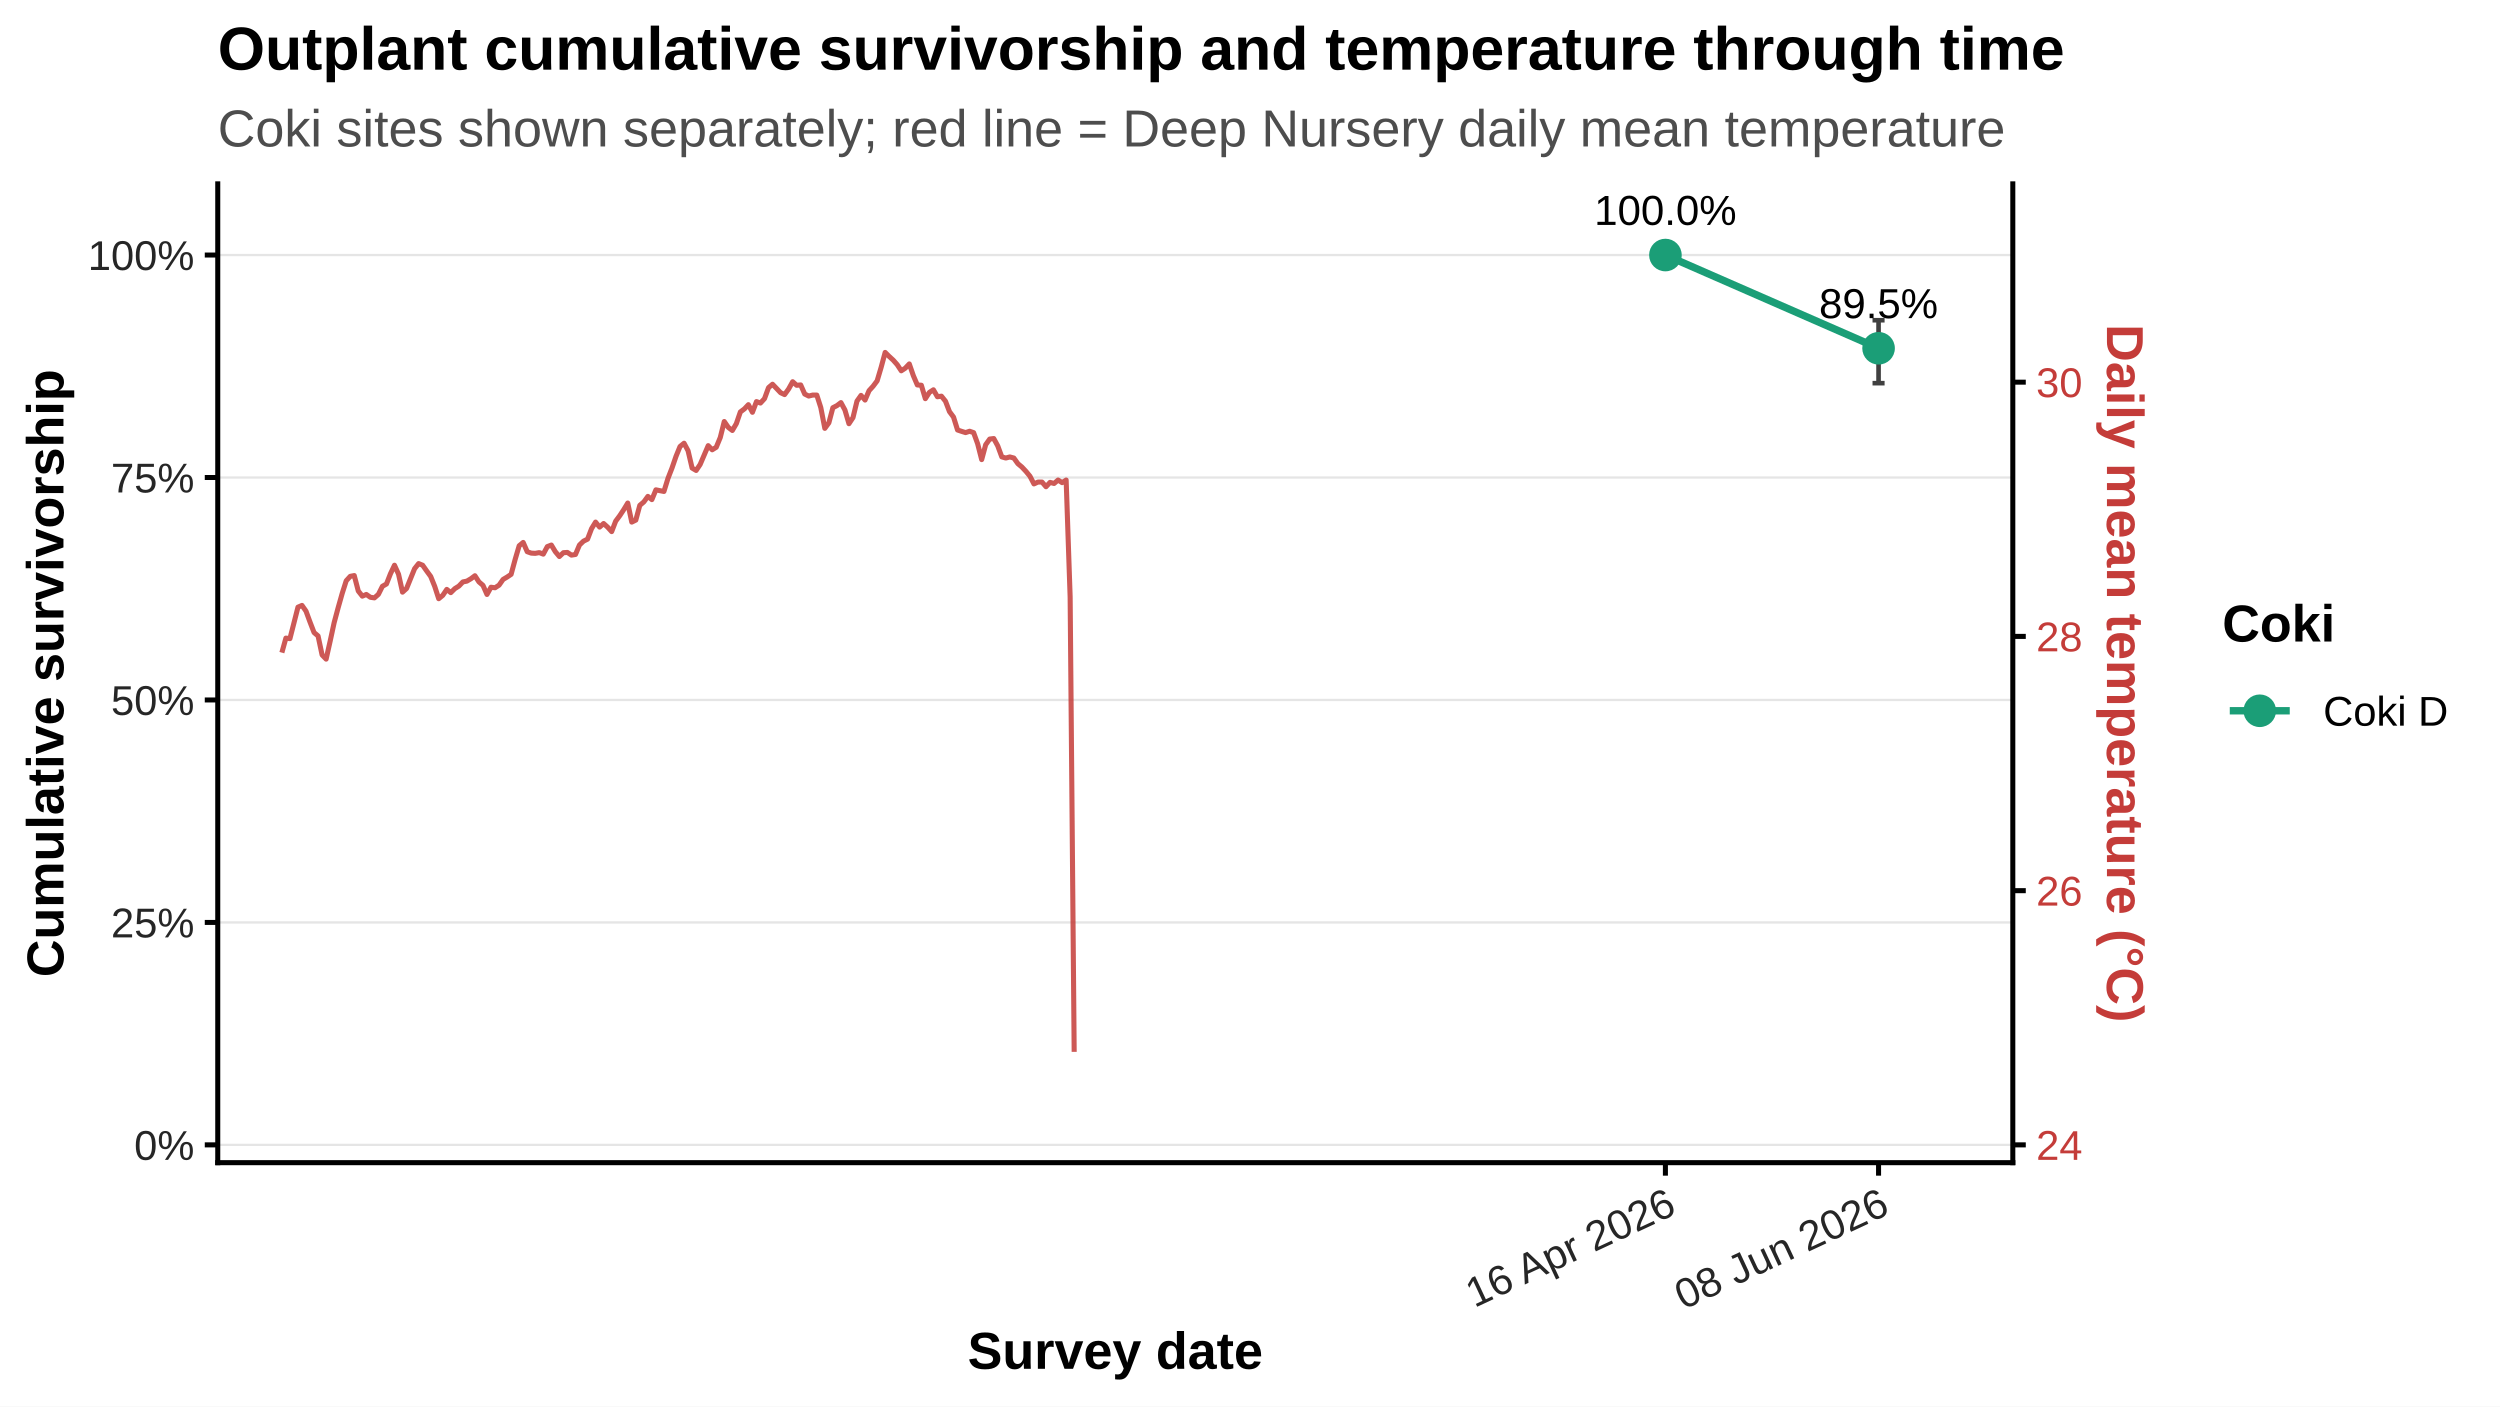
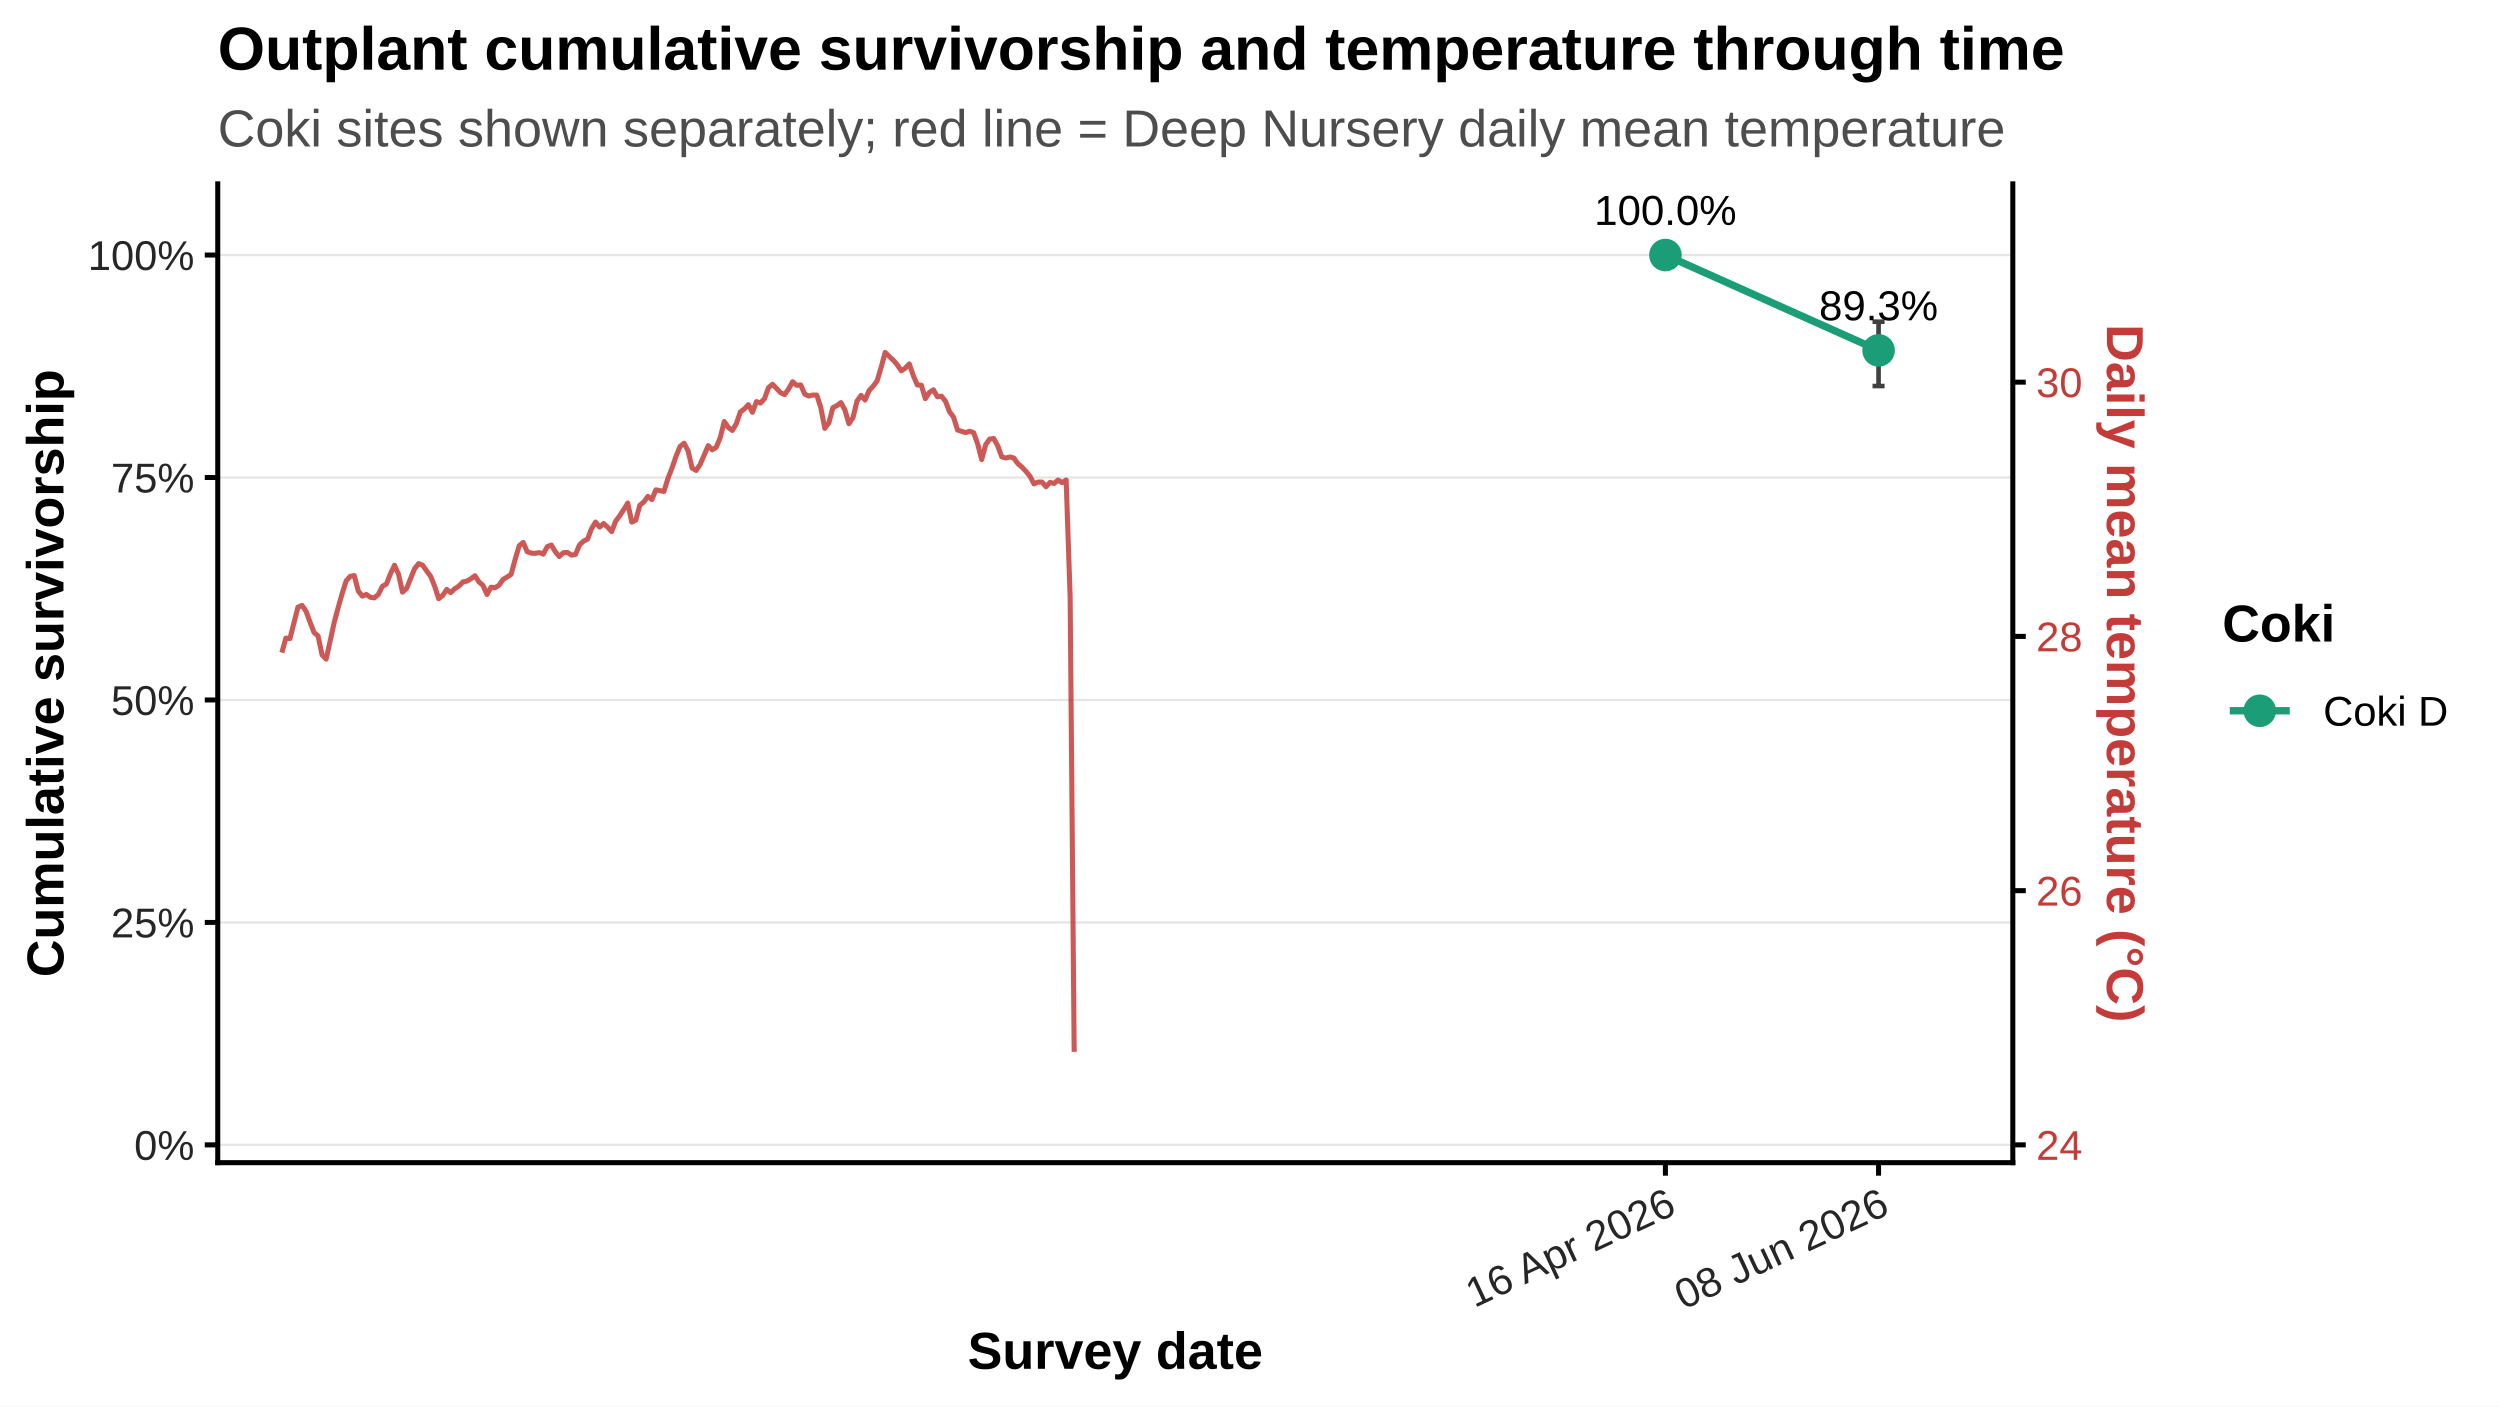
<svg xmlns="http://www.w3.org/2000/svg" class="svglite" width="576.00pt" height="324.00pt" viewBox="0 0 576.00 324.00">
  <defs>
    <style type="text/css">
    .svglite line, .svglite polyline, .svglite polygon, .svglite path, .svglite rect, .svglite circle {
      fill: none;
      stroke: #000000;
      stroke-linecap: round;
      stroke-linejoin: round;
      stroke-miterlimit: 10.00;
    }
    .svglite text {
      white-space: pre;
    }
  </style>
  </defs>
  <rect width="100%" height="100%" style="stroke: none; fill: #FFFFFF;" />
  <defs>
    <clipPath id="cpMC4wMHw1NzYuMDB8MC4wMHwzMjQuMDA=">
      <rect x="0.00" y="0.00" width="576.00" height="324.00" />
    </clipPath>
  </defs>
  <g clip-path="url(#cpMC4wMHw1NzYuMDB8MC4wMHwzMjQuMDA=)">
    <rect x="-0" y="0.00" width="576.00" height="324.00" style="stroke-width: 1.16; stroke: #FFFFFF; fill: #FFFFFF;" />
  </g>
  <defs>
    <clipPath id="cpNTAuMTd8NDYzLjc1fDQyLjM2fDI2Ny44OA==">
      <rect x="50.17" y="42.36" width="413.57" height="225.52" />
    </clipPath>
  </defs>
  <g clip-path="url(#cpNTAuMTd8NDYzLjc1fDQyLjM2fDI2Ny44OA==)">
    <rect x="50.17" y="42.36" width="413.57" height="225.52" style="stroke-width: 1.16; stroke: none; fill: #FFFFFF;" />
    <polyline points="50.17,263.78 463.75,263.78 " style="stroke-width: 0.53; stroke: #E5E5E5; stroke-linecap: butt;" />
    <polyline points="50.17,212.53 463.75,212.53 " style="stroke-width: 0.53; stroke: #E5E5E5; stroke-linecap: butt;" />
    <polyline points="50.17,161.27 463.75,161.27 " style="stroke-width: 0.53; stroke: #E5E5E5; stroke-linecap: butt;" />
    <polyline points="50.17,110.02 463.75,110.02 " style="stroke-width: 0.53; stroke: #E5E5E5; stroke-linecap: butt;" />
    <polyline points="50.17,58.76 463.75,58.76 " style="stroke-width: 0.53; stroke: #E5E5E5; stroke-linecap: butt;" />
    <polyline points="64.94,150.37 65.87,147.02 66.80,147.14 67.72,143.55 68.65,139.89 69.58,139.49 70.50,140.80 71.43,143.33 72.36,145.74 73.28,146.52 74.21,150.90 75.14,151.86 76.06,147.75 76.99,143.45 77.92,139.98 78.84,136.73 79.77,133.81 80.70,132.79 81.62,132.61 82.55,136.17 83.48,137.35 84.40,136.96 85.33,137.61 86.26,137.75 87.18,136.94 88.11,135.08 89.04,134.55 89.96,132.20 90.89,130.23 91.82,132.29 92.74,136.43 93.67,135.59 94.60,133.29 95.52,131.03 96.45,129.85 97.38,130.23 98.30,131.54 99.23,132.81 100.16,135.11 101.08,137.94 102.01,137.17 102.94,135.80 103.86,136.54 104.79,135.62 105.72,135.04 106.64,134.08 107.57,133.89 108.50,133.34 109.42,132.65 110.35,134.07 111.28,134.87 112.20,136.96 113.13,135.30 114.06,135.42 114.98,134.82 115.91,133.50 116.84,132.95 117.76,132.33 118.69,128.89 119.62,125.74 120.54,124.98 121.47,127.11 122.40,127.44 123.32,127.49 124.25,127.32 125.17,127.67 126.10,125.94 127.03,125.58 127.95,127.11 128.88,128.22 129.81,127.34 130.73,127.28 131.66,127.90 132.59,127.75 133.51,125.57 134.44,124.68 135.37,124.22 136.29,121.81 137.22,120.29 138.15,121.44 139.07,120.62 140.00,121.46 140.93,122.48 141.85,120.08 142.78,118.83 143.71,117.42 144.63,115.90 145.56,120.29 146.49,119.83 147.41,116.43 148.34,115.64 149.27,114.37 150.19,115.11 151.12,112.86 152.05,113.05 152.97,113.23 153.90,110.22 154.83,107.83 155.75,105.15 156.68,102.87 157.61,102.12 158.53,103.85 159.46,107.84 160.39,108.39 161.31,107.02 162.24,104.85 163.17,102.68 164.09,103.63 165.02,103.05 165.95,100.80 166.87,97.12 167.80,98.47 168.73,99.18 169.65,97.61 170.58,94.91 171.51,94.21 172.43,93.24 173.36,94.99 174.29,92.53 175.21,92.86 176.14,91.85 177.07,89.31 177.99,88.53 178.92,89.50 179.85,90.48 180.77,90.91 181.70,89.62 182.63,87.95 183.55,88.77 184.48,88.69 185.41,90.79 186.33,91.25 187.26,91.02 188.19,91.03 189.11,93.90 190.04,98.69 190.97,97.42 191.89,93.94 192.82,93.46 193.75,92.76 194.67,94.46 195.60,97.62 196.53,96.21 197.45,92.41 198.38,91.10 199.31,92.17 200.23,90.01 201.16,88.99 202.09,87.75 203.01,84.65 203.94,81.20 204.87,82.13 205.79,82.97 206.72,84.02 207.65,85.43 208.57,84.83 209.50,83.85 210.43,86.54 211.35,88.69 212.28,88.76 213.20,91.85 214.13,90.41 215.06,89.81 215.98,91.41 216.91,91.28 217.84,92.44 218.76,94.84 219.69,96.09 220.62,99.07 221.54,99.38 222.47,99.67 223.40,99.36 224.32,99.68 225.25,102.25 226.18,105.89 227.10,102.46 228.03,101.16 228.96,101.04 229.88,102.73 230.81,105.26 231.74,105.53 232.66,105.28 233.59,105.53 234.52,106.83 235.44,107.60 236.37,108.59 237.30,109.72 238.22,111.49 239.15,111.07 240.08,111.07 241.00,112.14 241.93,111.14 242.86,111.39 243.78,110.60 244.71,111.20 245.64,110.60 246.56,137.55 247.49,242.35 " style="stroke-width: 1.17; stroke: #C43C39; stroke-opacity: 0.85; stroke-linecap: butt;" />
    <polyline points="382.32,58.76 385.10,58.76 " style="stroke-width: 1.07; stroke: #404040; stroke-linecap: butt;" />
-     <polyline points="383.71,58.76 383.71,61.15 " style="stroke-width: 1.07; stroke: #404040; stroke-linecap: butt;" />
-     <polyline points="382.32,61.15 385.10,61.15 " style="stroke-width: 1.07; stroke: #404040; stroke-linecap: butt;" />
-     <polyline points="431.43,73.78 434.21,73.78 " style="stroke-width: 1.07; stroke: #404040; stroke-linecap: butt;" />
-     <polyline points="432.82,73.78 432.82,88.28 " style="stroke-width: 1.07; stroke: #404040; stroke-linecap: butt;" />
-     <polyline points="431.43,88.28 434.21,88.28 " style="stroke-width: 1.07; stroke: #404040; stroke-linecap: butt;" />
-     <polyline points="383.71,58.76 432.82,80.24 " style="stroke-width: 1.71; stroke: #1B9E77; stroke-linecap: butt;" />
+     <polyline points="383.71,58.76 383.71,61.20 " style="stroke-width: 1.07; stroke: #404040; stroke-linecap: butt;" />
+     <polyline points="382.32,61.20 385.10,61.20 " style="stroke-width: 1.07; stroke: #404040; stroke-linecap: butt;" />
+     <polyline points="431.43,74.12 434.21,74.12 " style="stroke-width: 1.07; stroke: #404040; stroke-linecap: butt;" />
+     <polyline points="432.82,74.12 432.82,88.94 " style="stroke-width: 1.07; stroke: #404040; stroke-linecap: butt;" />
+     <polyline points="431.43,88.94 434.21,88.94 " style="stroke-width: 1.07; stroke: #404040; stroke-linecap: butt;" />
+     <polyline points="383.71,58.76 432.82,80.73 " style="stroke-width: 1.71; stroke: #1B9E77; stroke-linecap: butt;" />
    <circle cx="383.71" cy="58.76" r="3.37" style="stroke-width: 0.77; stroke: #1B9E77; fill: #1B9E77;" />
-     <circle cx="432.82" cy="80.24" r="3.37" style="stroke-width: 0.77; stroke: #1B9E77; fill: #1B9E77;" />
+     <circle cx="432.82" cy="80.73" r="3.37" style="stroke-width: 0.77; stroke: #1B9E77; fill: #1B9E77;" />
    <text x="383.71" y="51.82" text-anchor="middle" style="font-size: 9.67px; font-family: &quot;Arial&quot;;" textLength="32.80px" lengthAdjust="spacingAndGlyphs">100.0%</text>
-     <text x="432.82" y="73.30" text-anchor="middle" style="font-size: 9.67px; font-family: &quot;Arial&quot;;" textLength="27.42px" lengthAdjust="spacingAndGlyphs">89.5%</text>
+     <text x="432.82" y="73.79" text-anchor="middle" style="font-size: 9.67px; font-family: &quot;Arial&quot;;" textLength="27.42px" lengthAdjust="spacingAndGlyphs">89.3%</text>
  </g>
  <g clip-path="url(#cpMC4wMHw1NzYuMDB8MC4wMHwzMjQuMDA=)">
    <polyline points="50.17,267.88 50.17,42.36 " style="stroke-width: 1.16; stroke-linecap: square;" />
    <text x="44.79" y="267.23" text-anchor="end" style="font-size: 9.60px;fill: #262626; font-family: &quot;Arial&quot;;" textLength="13.87px" lengthAdjust="spacingAndGlyphs">0%</text>
    <text x="44.79" y="215.97" text-anchor="end" style="font-size: 9.60px;fill: #262626; font-family: &quot;Arial&quot;;" textLength="19.20px" lengthAdjust="spacingAndGlyphs">25%</text>
    <text x="44.79" y="164.72" text-anchor="end" style="font-size: 9.60px;fill: #262626; font-family: &quot;Arial&quot;;" textLength="19.20px" lengthAdjust="spacingAndGlyphs">50%</text>
    <text x="44.79" y="113.46" text-anchor="end" style="font-size: 9.60px;fill: #262626; font-family: &quot;Arial&quot;;" textLength="19.20px" lengthAdjust="spacingAndGlyphs">75%</text>
    <text x="44.79" y="62.21" text-anchor="end" style="font-size: 9.60px;fill: #262626; font-family: &quot;Arial&quot;;" textLength="24.54px" lengthAdjust="spacingAndGlyphs">100%</text>
    <polyline points="47.18,263.78 50.17,263.78 " style="stroke-width: 1.16; stroke-linecap: butt;" />
    <polyline points="47.18,212.53 50.17,212.53 " style="stroke-width: 1.16; stroke-linecap: butt;" />
    <polyline points="47.18,161.27 50.17,161.27 " style="stroke-width: 1.16; stroke-linecap: butt;" />
    <polyline points="47.18,110.02 50.17,110.02 " style="stroke-width: 1.16; stroke-linecap: butt;" />
    <polyline points="47.18,58.76 50.17,58.76 " style="stroke-width: 1.16; stroke-linecap: butt;" />
    <polyline points="463.75,267.88 463.75,42.36 " style="stroke-width: 1.16; stroke-linecap: square;" />
    <polyline points="466.74,263.78 463.75,263.78 " style="stroke-width: 1.16; stroke-linecap: butt;" />
    <polyline points="466.74,205.21 463.75,205.21 " style="stroke-width: 1.16; stroke-linecap: butt;" />
    <polyline points="466.74,146.63 463.75,146.63 " style="stroke-width: 1.16; stroke-linecap: butt;" />
    <polyline points="466.74,88.05 463.75,88.05 " style="stroke-width: 1.16; stroke-linecap: butt;" />
    <text x="469.13" y="267.23" style="font-size: 9.60px;fill: #C43C39; font-family: &quot;Arial&quot;;" textLength="10.67px" lengthAdjust="spacingAndGlyphs">24</text>
    <text x="469.13" y="208.65" style="font-size: 9.60px;fill: #C43C39; font-family: &quot;Arial&quot;;" textLength="10.67px" lengthAdjust="spacingAndGlyphs">26</text>
    <text x="469.13" y="150.07" style="font-size: 9.60px;fill: #C43C39; font-family: &quot;Arial&quot;;" textLength="10.67px" lengthAdjust="spacingAndGlyphs">28</text>
    <text x="469.13" y="91.49" style="font-size: 9.60px;fill: #C43C39; font-family: &quot;Arial&quot;;" textLength="10.67px" lengthAdjust="spacingAndGlyphs">30</text>
    <polyline points="50.17,267.88 463.75,267.88 " style="stroke-width: 1.16; stroke-linecap: square;" />
    <polyline points="383.71,270.87 383.71,267.88 " style="stroke-width: 1.16; stroke-linecap: butt;" />
    <polyline points="432.82,270.87 432.82,267.88 " style="stroke-width: 1.16; stroke-linecap: butt;" />
    <text transform="translate(386.61,279.50) rotate(-25)" text-anchor="end" style="font-size: 9.60px;fill: #262626; font-family: &quot;Arial&quot;;" textLength="52.27px" lengthAdjust="spacingAndGlyphs">16 Apr 2026</text>
    <text transform="translate(435.73,279.50) rotate(-25)" text-anchor="end" style="font-size: 9.60px;fill: #262626; font-family: &quot;Arial&quot;;" textLength="52.80px" lengthAdjust="spacingAndGlyphs">08 Jun 2026</text>
    <text x="256.96" y="315.37" text-anchor="middle" style="font-size: 12.00px; font-weight: bold; font-family: &quot;Arial&quot;;" textLength="68.04px" lengthAdjust="spacingAndGlyphs">Survey date</text>
    <text transform="translate(14.62,155.12) rotate(-90)" text-anchor="middle" style="font-size: 12.00px; font-weight: bold; font-family: &quot;Arial&quot;;" textLength="140.05px" lengthAdjust="spacingAndGlyphs">Cumulative survivorship</text>
    <text transform="translate(485.44,155.12) rotate(90)" text-anchor="middle" style="font-size: 12.00px; font-weight: bold;fill: #C43C39; font-family: &quot;Arial&quot;;" textLength="160.86px" lengthAdjust="spacingAndGlyphs">Daily mean temperature (°C)</text>
    <rect x="506.03" y="131.87" width="63.99" height="46.50" style="stroke-width: 1.16; stroke: none; fill: #FFFFFF;" />
    <text x="512.01" y="147.81" style="font-size: 12.00px; font-weight: bold; font-family: &quot;Arial&quot;;" textLength="26.01px" lengthAdjust="spacingAndGlyphs">Coki</text>
    <rect x="512.01" y="155.12" width="17.28" height="17.28" style="stroke-width: 1.16; stroke: none; fill: #FFFFFF;" />
    <line x1="513.74" y1="163.76" x2="527.56" y2="163.76" style="stroke-width: 1.71; stroke: #1B9E77; stroke-linecap: butt;" />
    <circle cx="520.65" cy="163.76" r="3.37" style="stroke-width: 0.77; stroke: #1B9E77; fill: #1B9E77;" />
    <text x="535.27" y="167.20" style="font-size: 9.60px; font-family: &quot;Arial&quot;;" textLength="28.78px" lengthAdjust="spacingAndGlyphs">Coki D</text>
    <text x="50.17" y="33.74" style="font-size: 12.00px;fill: #4D4D4D; font-family: &quot;Arial&quot;;" textLength="411.84px" lengthAdjust="spacingAndGlyphs">Coki sites shown separately; red line = Deep Nursery daily mean temperature</text>
    <text x="50.17" y="16.05" style="font-size: 14.00px; font-weight: bold; font-family: &quot;Arial&quot;;" textLength="425.33px" lengthAdjust="spacingAndGlyphs">Outplant cumulative survivorship and temperature through time</text>
  </g>
</svg>
